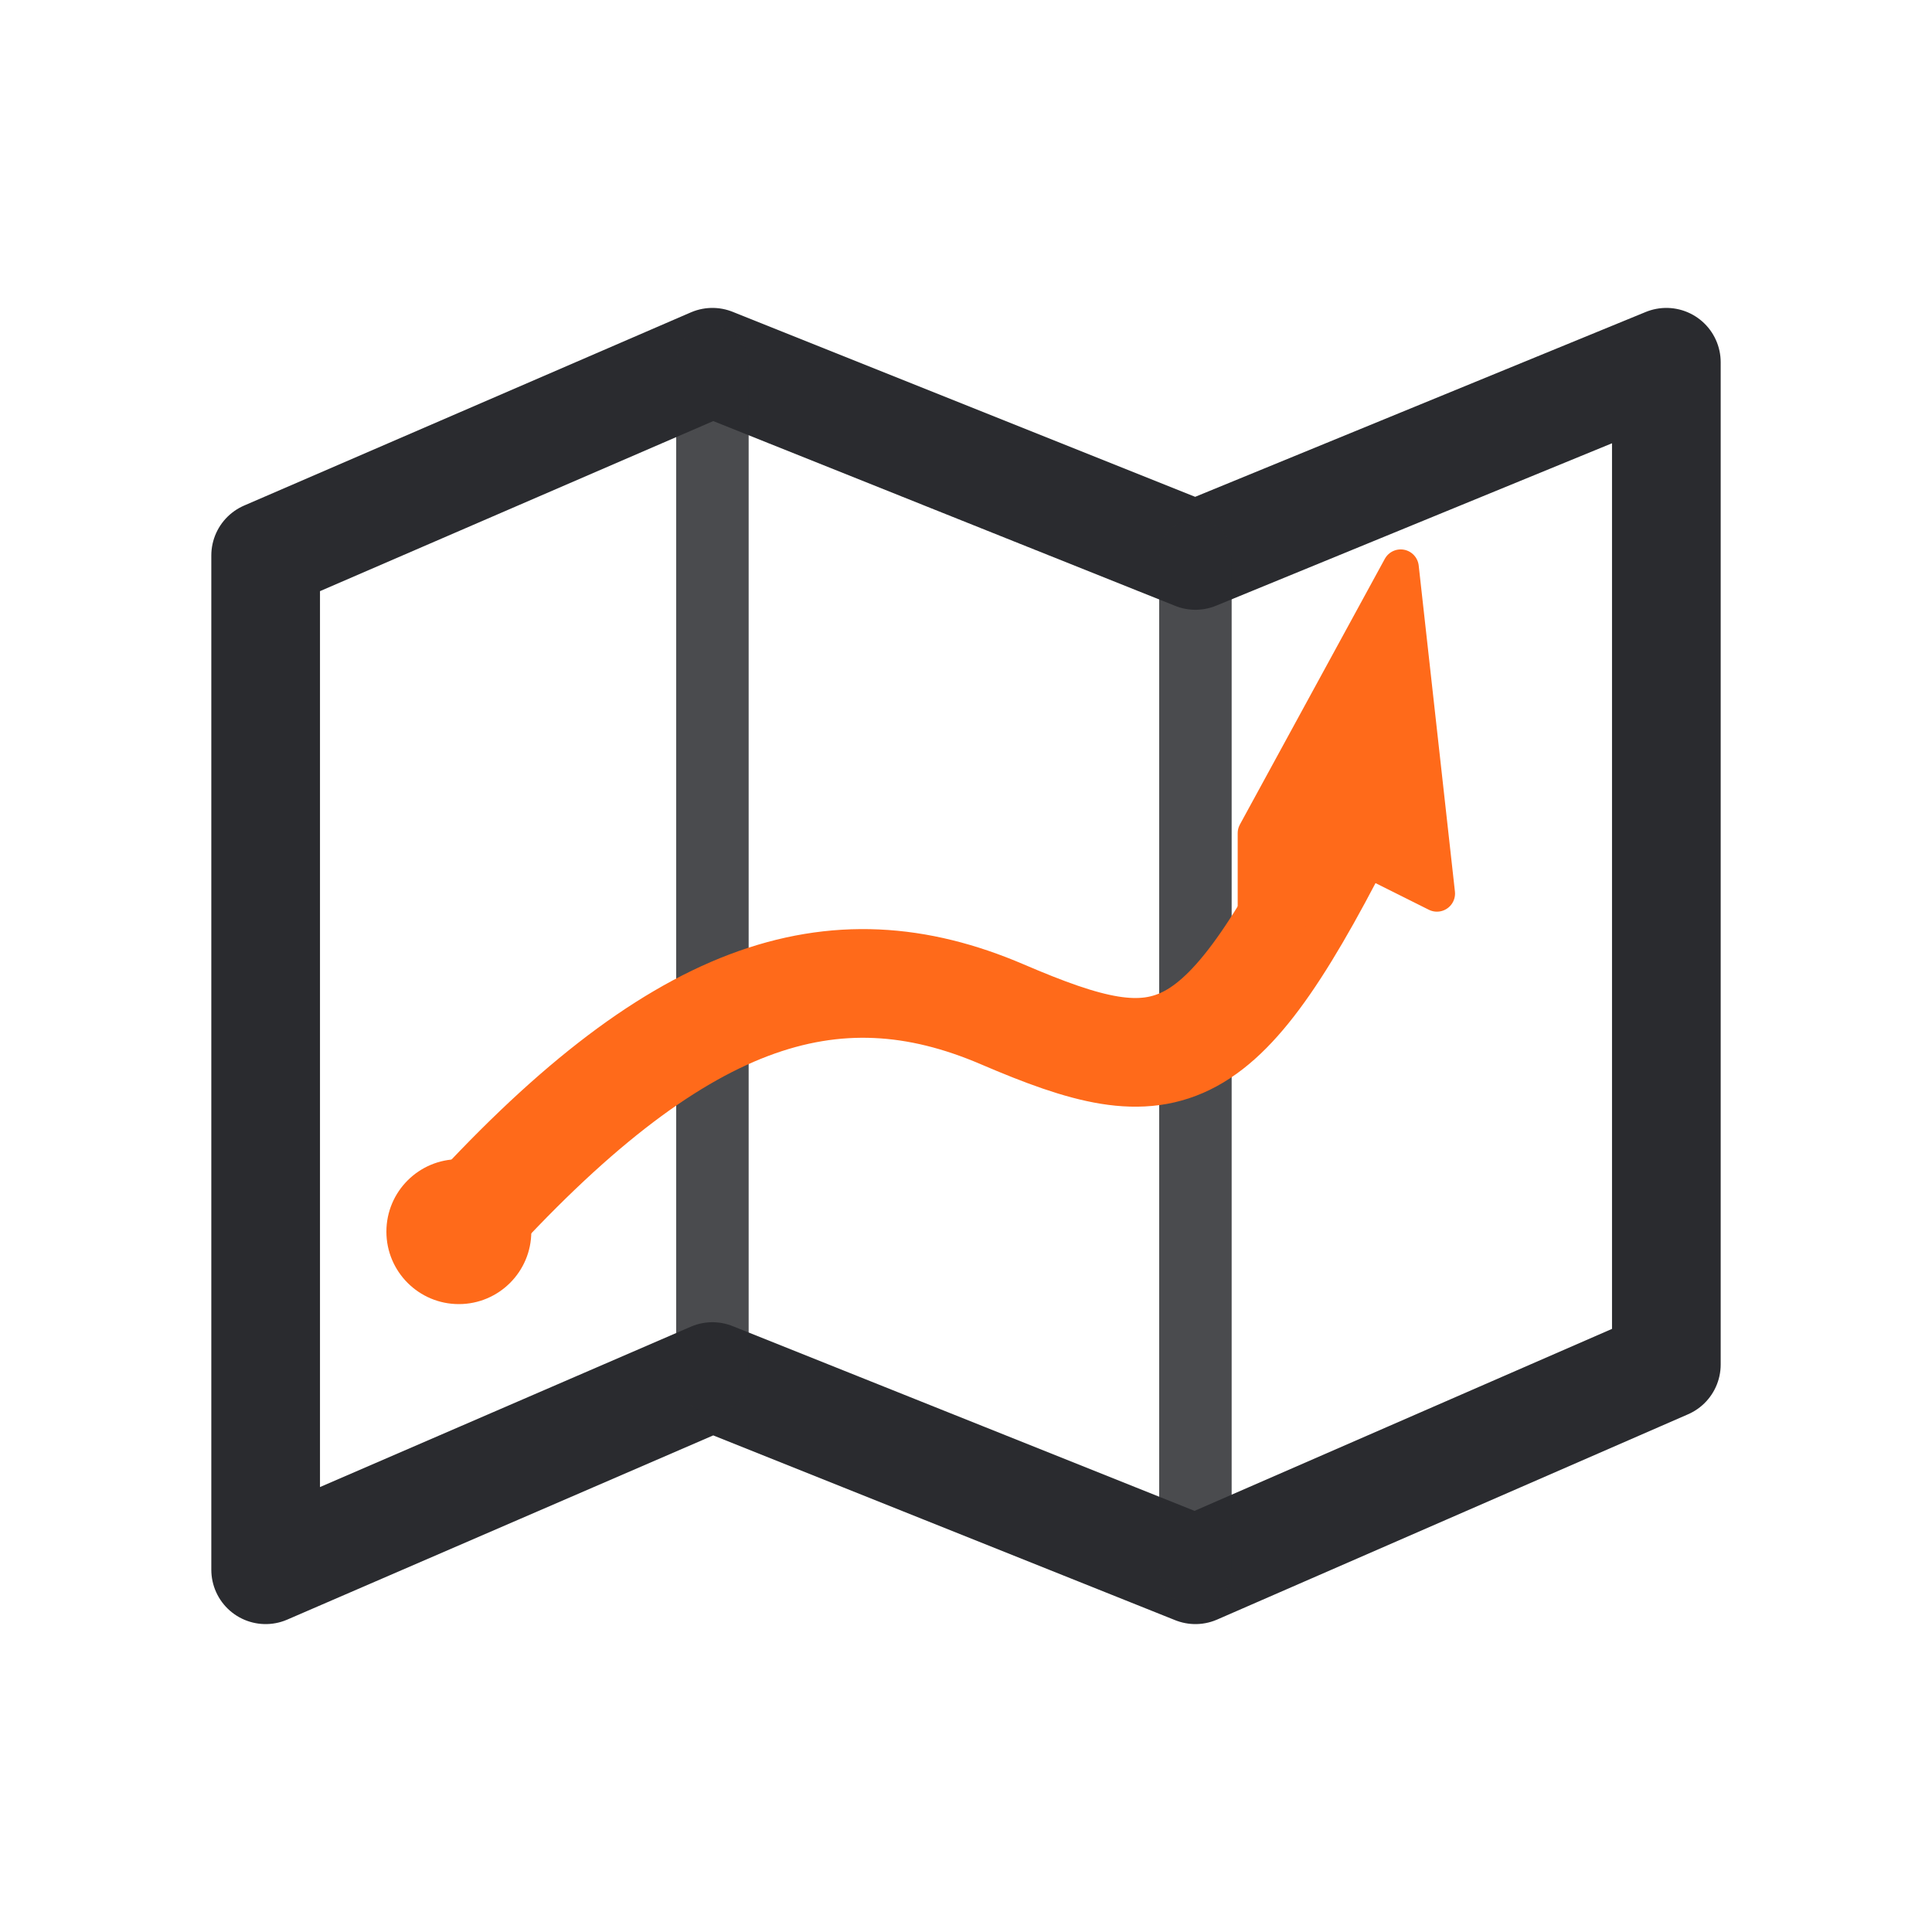
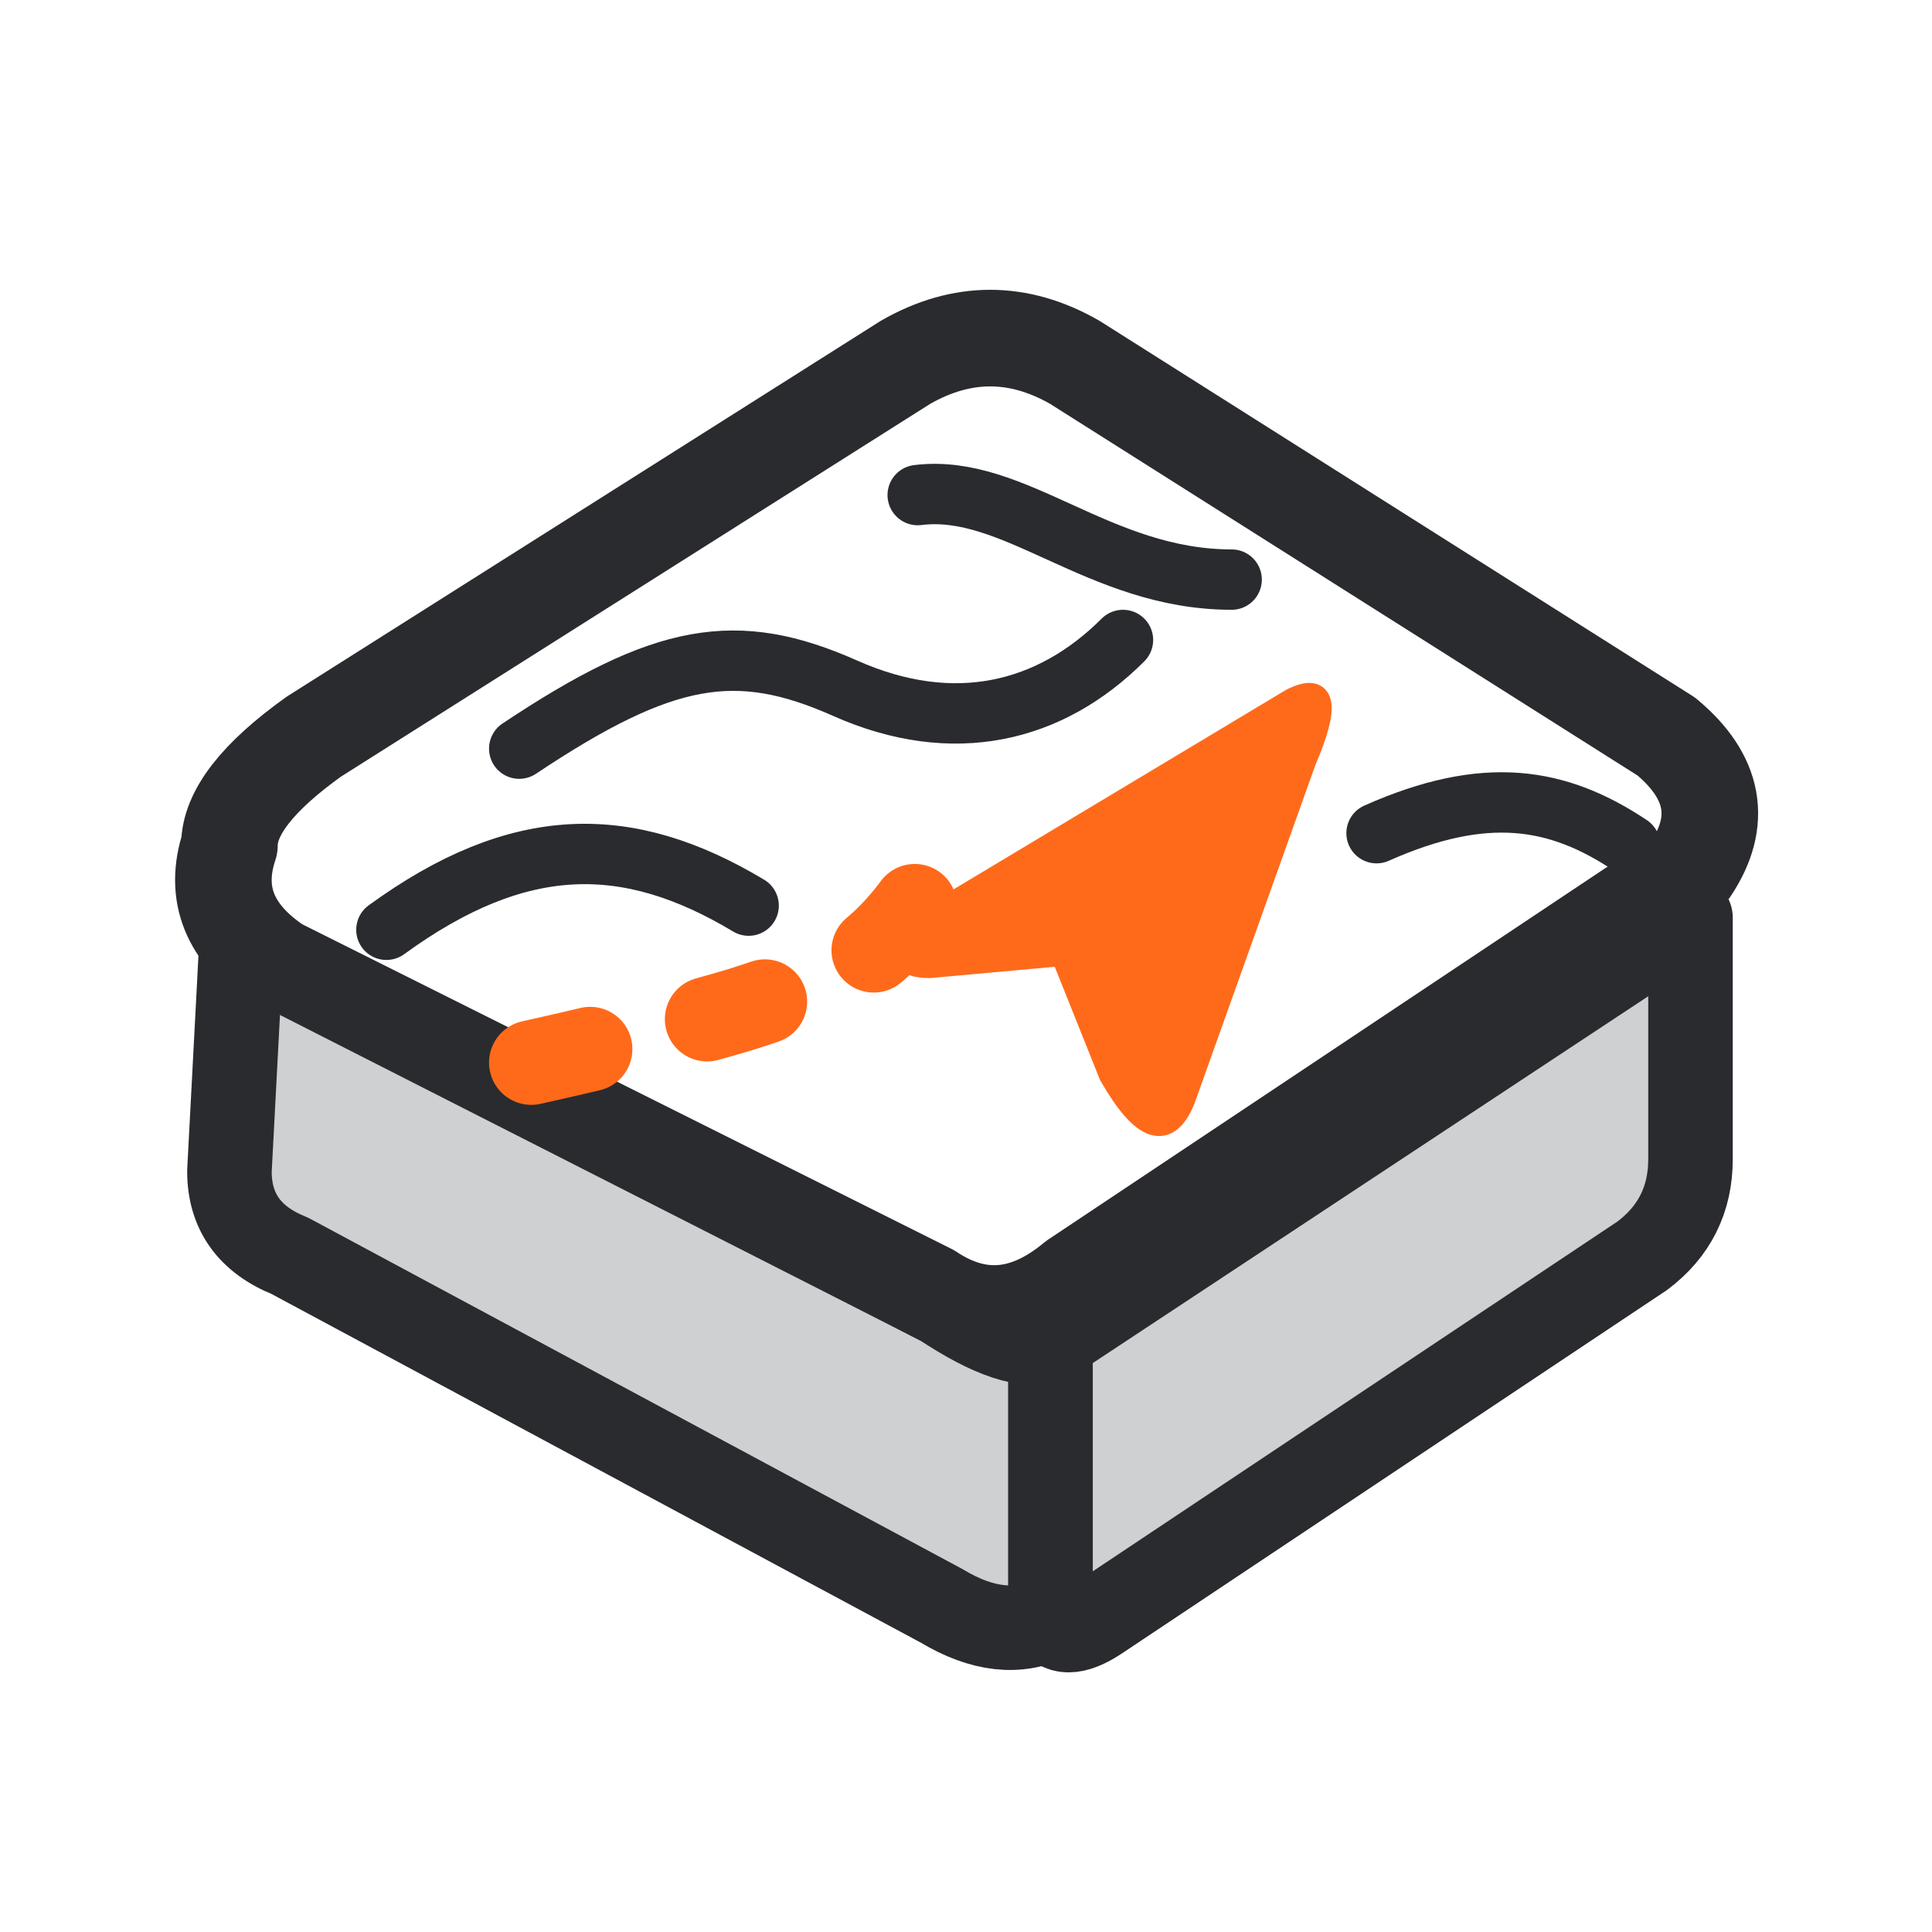
<svg xmlns="http://www.w3.org/2000/svg" viewBox="0 0 160 160" role="img" aria-labelledby="title desc">
-   <path d="M22 46 59 30 99 46 138 30v83l-39 17-40-16-37 16Z" fill="none" stroke="#2A2B2F" stroke-width="9" stroke-linejoin="round" />
-   <path d="M59 30v84m40-68v84" fill="none" stroke="#2A2B2F" stroke-width="6" stroke-linecap="round" opacity=".85" />
-   <path d="M38 102c18-20 31-24 45-18 14 6 18 5 29-17" fill="none" stroke="#FF6A1A" stroke-width="9" stroke-linecap="round" />
-   <circle cx="38" cy="102" r="6" fill="#FF6A1A" />
-   <path d="m104 69 12-22 3 27-8-4-7 10z" fill="#FF6A1A" stroke="#FF6A1A" stroke-width="3" stroke-linejoin="round" />
+   <path d="M19 70Q19 66 26 61L75 30Q82 26 89 30L138 61Q144 66 140 72L89 106Q83 111 77 107L23 80Q17 76 19 70Z" fill="none" stroke="#2A2B2F" stroke-width="8" stroke-linejoin="round" />
+   <path d="M20 78L78 108Q84 112 87 111V134Q83 136 78 133L24 104Q19 102 19 97Z" fill="#CED0D2" stroke="#2A2B2F" stroke-width="7" stroke-linejoin="round" />
+   <path d="M87 111L140 76V96Q140 101 136 104L91 134Q88 136 87 134Z" fill="#CED0D2" stroke="#2A2B2F" stroke-width="7" stroke-linejoin="round" />
+   <path d="M19 78 78 108Q83 111 88 107L140 75" fill="none" stroke="#2A2B2F" stroke-width="7" stroke-linejoin="round" />
+   <path d="M43 62C55 54 61 53 70 57S87 59 93 53M32 77C43 69 52 69 62 75M76 41C84 40 91 48 102 48M114 69C123 65 129 66 135 70" fill="none" stroke="#2A2B2F" stroke-width="5" stroke-linecap="round" />
+   <path d="M44 88Q53 86 60 84T72 79Q77 75 80 67" fill="none" stroke="#FF6A1A" stroke-width="7" stroke-linecap="round" stroke-dasharray="5 10" />
+   <path d="M77 76 107 58Q111 56 108 63L98 91Q96 96 92 89L88 79L77 80Q73 80 77 76Z" fill="#FF6A1A" stroke="#FF6A1A" stroke-width="2" stroke-linejoin="round" />
</svg>
